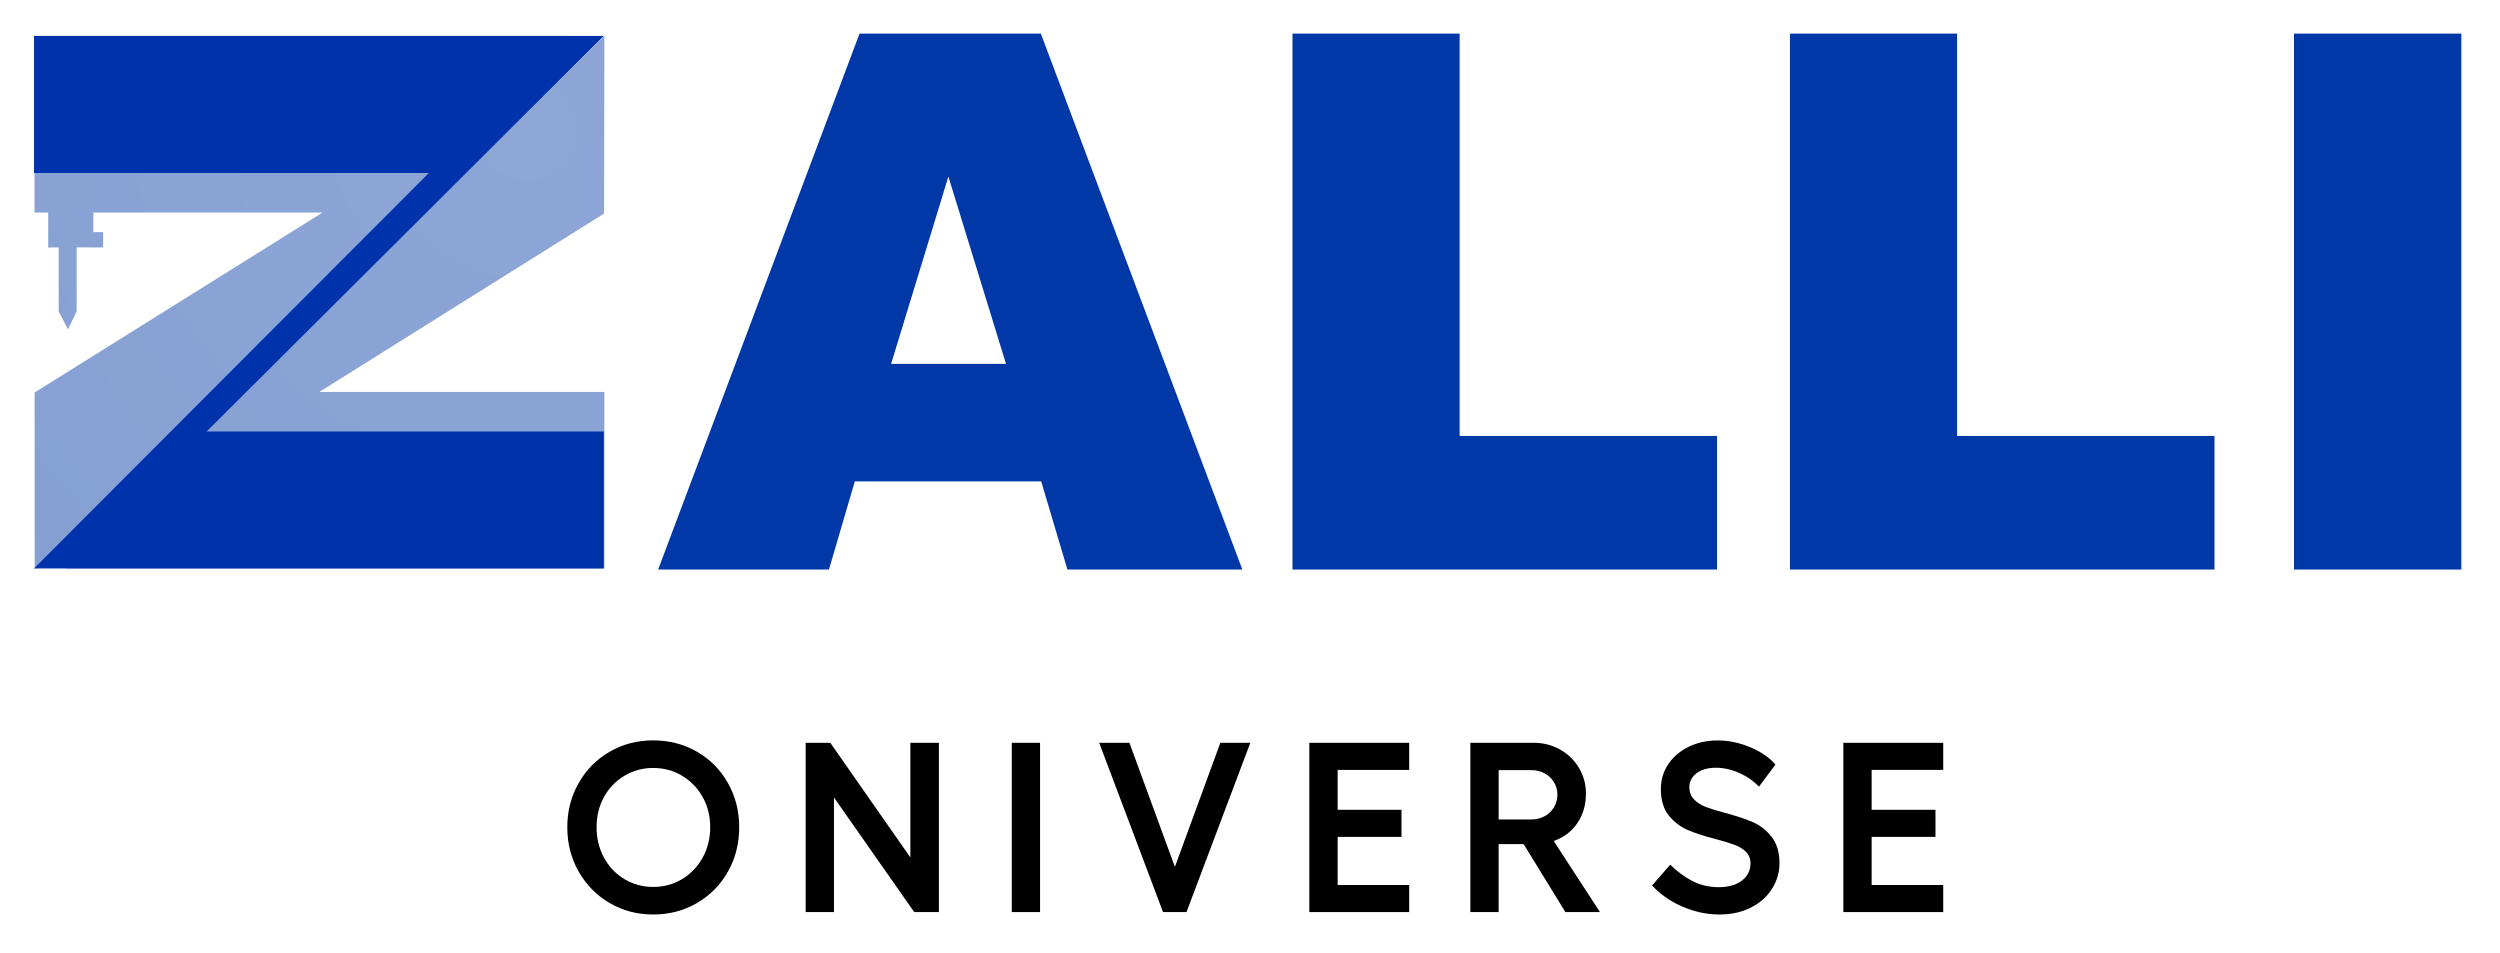
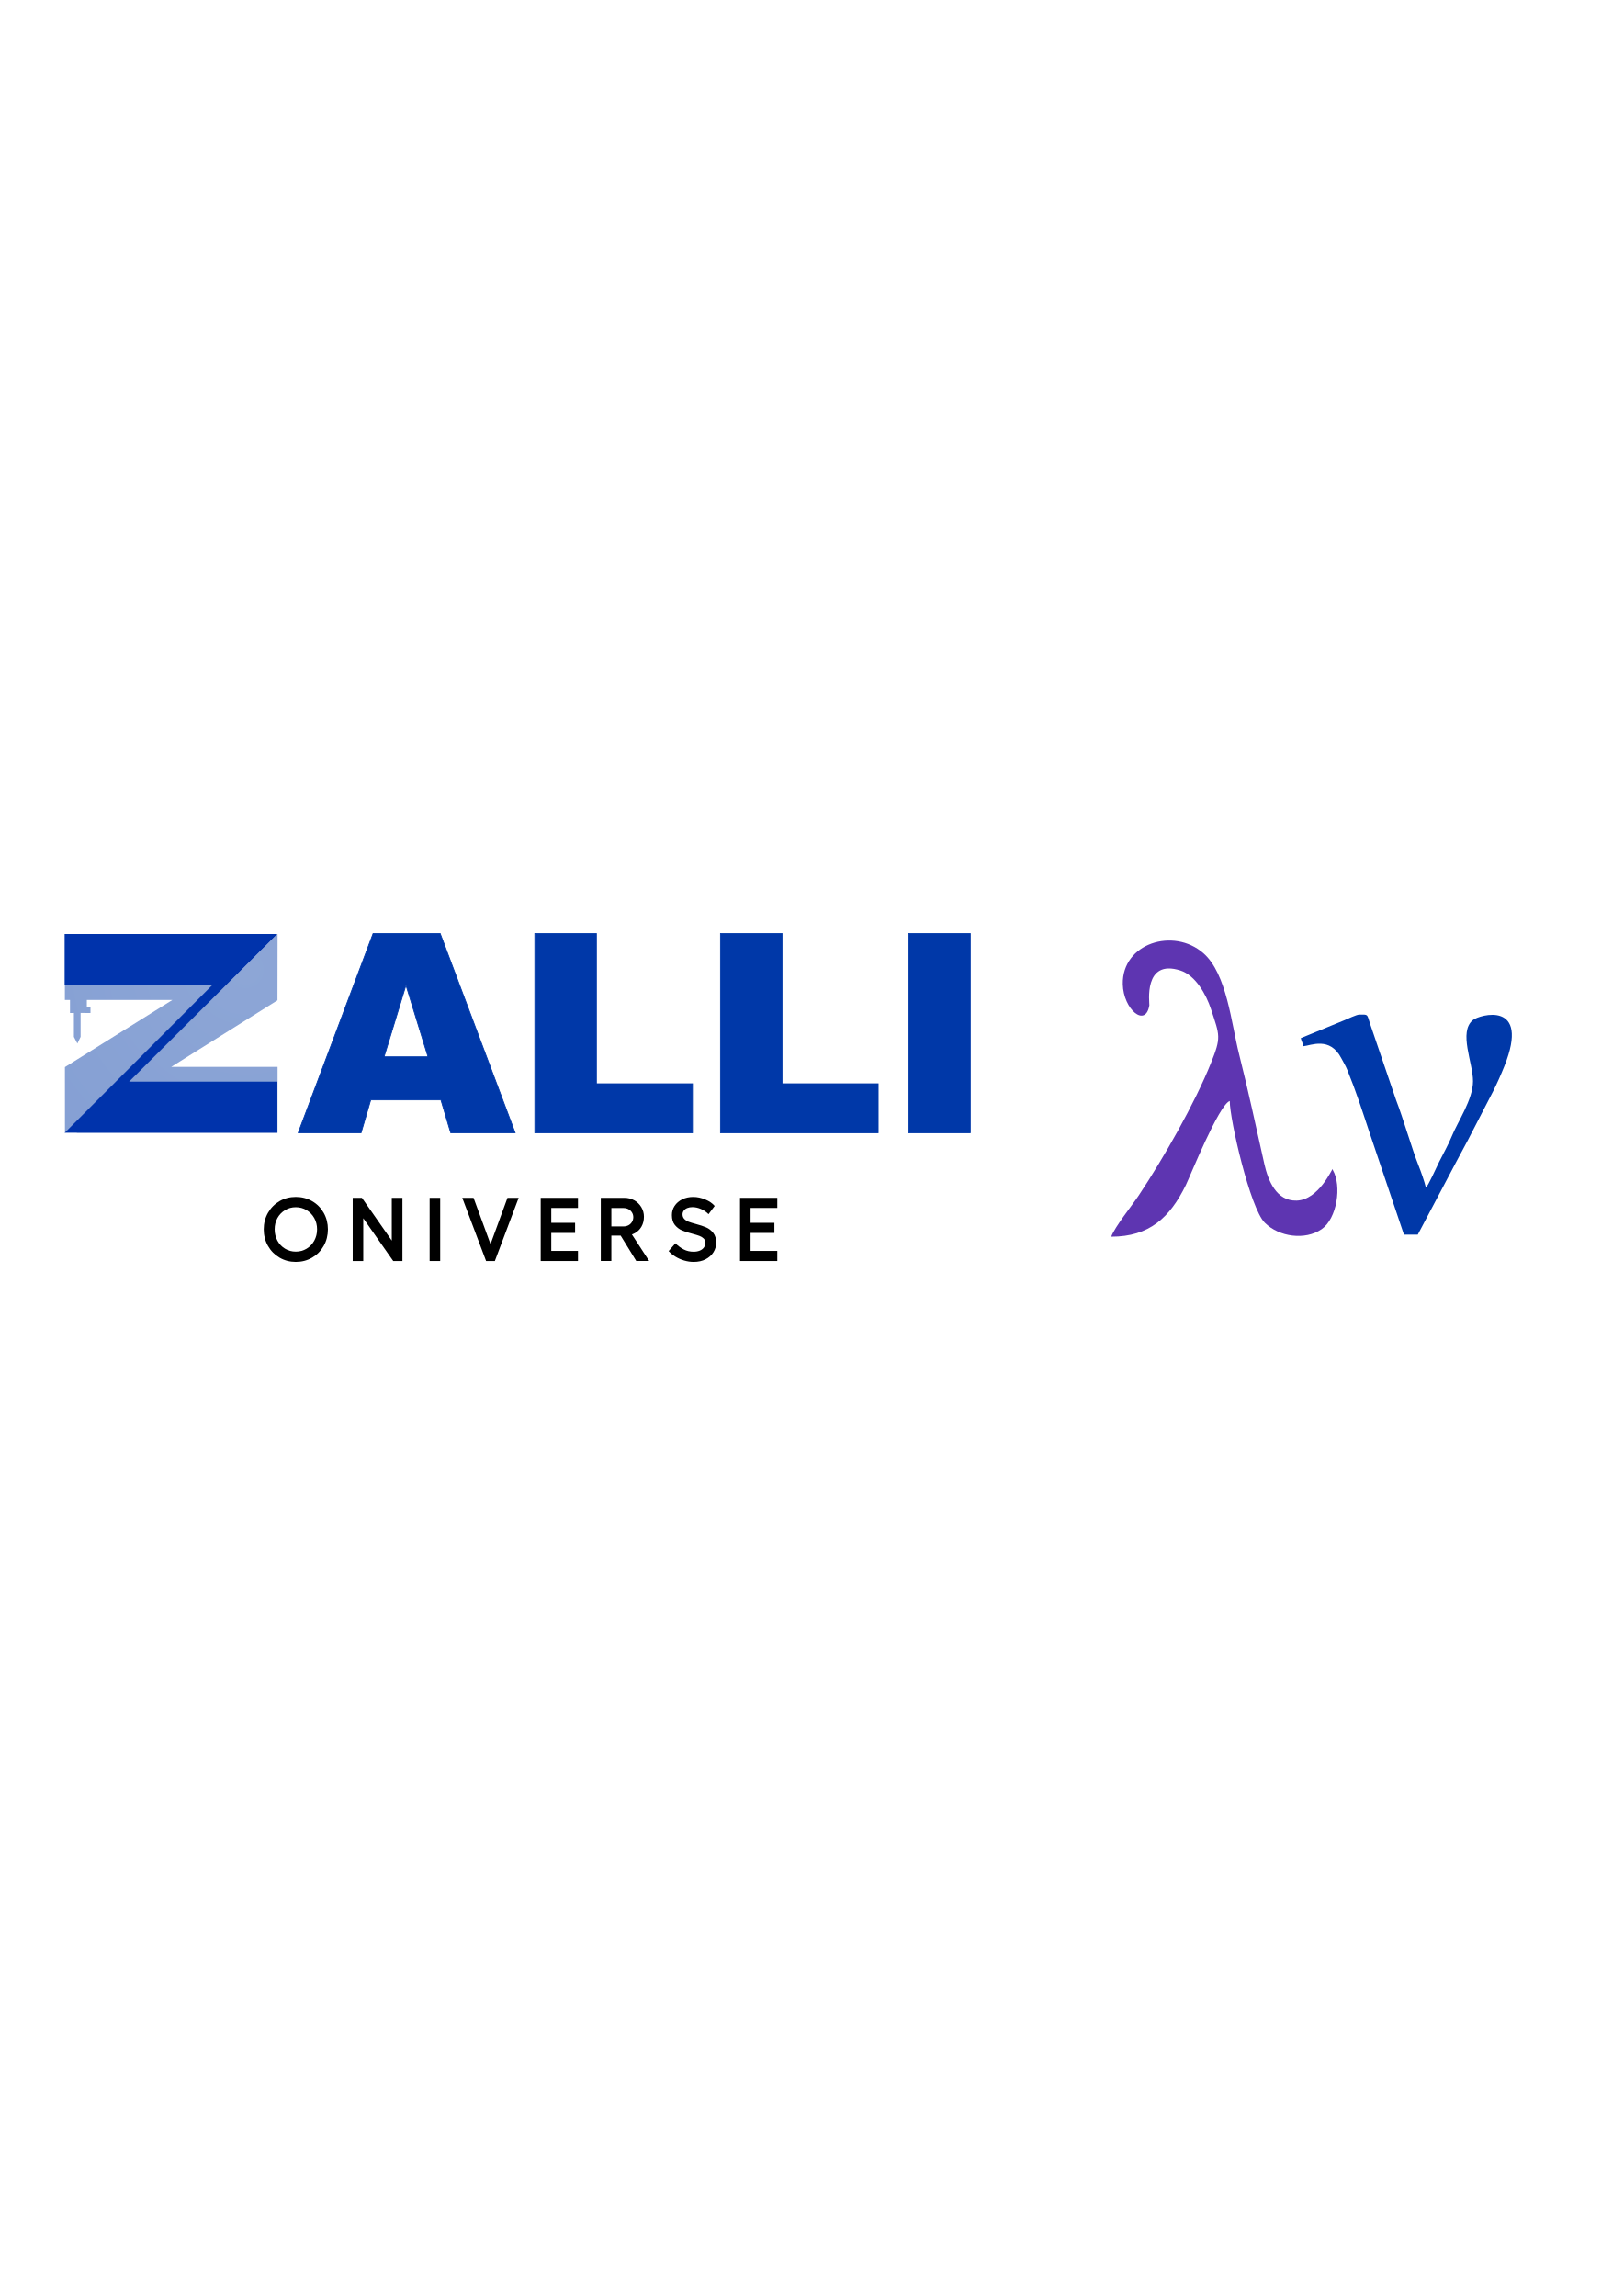
- <svg xmlns="http://www.w3.org/2000/svg" xmlns:xlink="http://www.w3.org/1999/xlink" viewBox="57.424 127.591 91.949 35.046" style="max-height: 500px" version="1.1" xml:space="preserve" width="91.949" height="35.046">
+ <svg xmlns="http://www.w3.org/2000/svg" xml:space="preserve" width="210mm" height="297mm" version="1.1" shape-rendering="geometricPrecision" text-rendering="geometricPrecision" image-rendering="optimizeQuality" fill-rule="evenodd" clip-rule="evenodd" viewBox="25 125 160 50">
  <defs>
-     <style type="text/css">
-    
-     .str0 {stroke:#0038A8;stroke-width:0.076;stroke-miterlimit:10}
-     .fil0 {fill:none}
-     .fil3 {fill:#0033AB}
-     .fil5 {fill:#0038A8}
-     .fil4 {fill:black;fill-rule:nonzero}
-     .fil2 {fill:url(#id0)}
-     .fil1 {fill:url(#id1)}
-    
-   </style>
-     <radialGradient fy="132.438" fx="76.881" r="74.428" cy="132.438" cx="76.881" gradientTransform="matrix(5.59058 -0 -0 5.59072 -353 -608)" gradientUnits="userSpaceOnUse" id="id0">
-       <stop style="stop-opacity:1; stop-color:#8DA6D6" offset="0" />
-       <stop style="stop-opacity:1; stop-color:#0033AB" offset="1" />
+     <radialGradient id="id0" gradientUnits="userSpaceOnUse" gradientTransform="matrix(5.52143 -1.18568 1.18564 5.5216 -375 -542)" cx="48.235" cy="132.442" r="73.706" fx="48.235" fy="132.442">
+       <stop offset="0" stop-opacity="1" stop-color="#8DA6D6" />
+       <stop offset="1" stop-opacity="1" stop-color="#0033AB" />
    </radialGradient>
-     <radialGradient fy="132.442" fx="75.535" r="73.706" cy="132.442" cx="75.535" xlink:href="#id0" gradientTransform="matrix(5.52143 -1.18568 1.18564 5.5216 -499 -509)" gradientUnits="userSpaceOnUse" id="id1">
-   </radialGradient>
+     <radialGradient id="id1" gradientUnits="userSpaceOnUse" gradientTransform="matrix(5.59058 -0 -0 5.59072 -228 -608)" cx="49.581" cy="132.438" r="74.428" fx="49.581" fy="132.438">
+       <stop offset="0" stop-opacity="1" stop-color="#8DA6D6" />
+       <stop offset="1" stop-opacity="1" stop-color="#0033AB" />
+     </radialGradient>
  </defs>
  <g id="Livello_x0020_1">
-     <g id="_1771040305120">
-       <polygon points="58.623,142.027 69.214,135.407 60.782,135.407 60.782,136.129 61.143,136.129 61.143,136.692 60.169,136.691 60.169,139.042 59.852,139.706 59.508,139.045 59.508,136.691 59.123,136.695 59.123,135.407 58.619,135.407 58.619,133.953 58.619,128.913 78.203,128.913 79.578,128.913 79.568,135.444 69.096,142.006 79.578,142.006 79.578,143.46 79.578,148.5 59.777,148.5 58.647,148.5 58.626,148.5 58.619,148.5" class="fil0" />
-       <polygon points="58.697,142.027 69.288,135.407 60.856,135.407 60.856,136.129 61.217,136.129 61.217,136.692 60.243,136.691 60.243,139.042 59.926,139.706 59.582,139.045 59.582,136.691 59.197,136.695 59.197,135.407 58.693,135.407 58.693,128.913 78.277,128.913 71.749,135.407 58.7,148.521" class="fil1" />
-       <polygon points="59.852,148.5 79.652,148.5 79.652,142.006 69.17,142.006 79.642,135.445 79.653,128.912" class="fil2" />
-       <polygon points="58.674,128.913 79.632,128.913 65.024,143.459 79.632,143.459 79.632,148.5 58.674,148.5 73.194,133.953 58.674,133.953" class="fil3" />
+     <g id="_2280383013088">
+       <polygon fill="none" points="31.323,142.027 41.914,135.407 33.482,135.407 33.482,136.129 33.843,136.129 33.843,136.692 32.869,136.691 32.869,139.042 32.552,139.706 32.208,139.045 32.208,136.691 31.823,136.695 31.823,135.407 31.319,135.407 31.319,133.953 31.319,128.913 50.903,128.913 52.278,128.913 52.268,135.444 41.795,142.006 52.278,142.006 52.278,143.46 52.278,148.5 32.477,148.5 31.347,148.5 31.326,148.5 31.319,148.5 " />
+       <polygon fill="url(#id0)" points="31.397,142.027 41.988,135.407 33.556,135.407 33.556,136.129 33.917,136.129 33.917,136.692 32.943,136.691 32.943,139.042 32.626,139.706 32.282,139.045 32.282,136.691 31.897,136.695 31.897,135.407 31.393,135.407 31.393,128.913 50.977,128.913 44.45,135.407 31.4,148.521 " />
+       <polygon fill="url(#id1)" points="32.551,148.5 52.352,148.5 52.352,142.006 41.87,142.006 52.342,135.445 52.353,128.912 " />
+       <polygon fill="#0033AB" points="31.374,128.913 52.333,128.913 37.724,143.459 52.333,143.459 52.333,148.5 31.374,148.5 45.894,133.953 31.374,133.953 " />
    </g>
-     <path d="M83.269 159.131c-0.184,0.335 -0.436,0.599 -0.756,0.792 -0.32,0.193 -0.676,0.289 -1.067,0.289 -0.386,0 -0.738,-0.096 -1.058,-0.289 -0.32,-0.193 -0.571,-0.457 -0.751,-0.792 -0.181,-0.335 -0.271,-0.707 -0.271,-1.116 0,-0.409 0.09,-0.778 0.271,-1.107 0.181,-0.329 0.431,-0.59 0.751,-0.783 0.32,-0.193 0.673,-0.289 1.058,-0.289 0.391,0 0.747,0.096 1.067,0.289 0.32,0.193 0.572,0.454 0.756,0.783 0.184,0.329 0.276,0.698 0.276,1.107 0,0.409 -0.092,0.781 -0.276,1.116zm-0.209 -3.891c-0.483,-0.279 -1.022,-0.418 -1.614,-0.418 -0.587,0 -1.12,0.139 -1.601,0.418 -0.48,0.279 -0.86,0.662 -1.138,1.152 -0.279,0.489 -0.418,1.03 -0.418,1.623 0,0.599 0.139,1.143 0.418,1.632 0.278,0.489 0.658,0.875 1.138,1.156 0.48,0.282 1.014,0.423 1.601,0.423 0.593,0 1.131,-0.141 1.614,-0.423 0.483,-0.281 0.863,-0.667 1.138,-1.156 0.276,-0.489 0.414,-1.033 0.414,-1.632 0,-0.593 -0.138,-1.134 -0.414,-1.623 -0.276,-0.489 -0.655,-0.873 -1.138,-1.152z" class="fil4" />
-     <polygon points="90.907,159.127 87.963,154.912 87.056,154.912 87.056,161.137 88.096,161.137 88.096,156.921 91.049,161.137 91.956,161.137 91.956,154.912 90.907,154.912" class="fil4" />
-     <polygon points="94.637,161.137 95.677,161.137 95.677,154.911 94.637,154.911" class="fil4" />
-     <polygon points="100.636,159.474 98.964,154.912 97.852,154.912 100.2,161.137 101.063,161.137 103.41,154.912 102.308,154.912" class="fil4" />
-     <polygon points="105.581,161.137 109.254,161.137 109.254,160.141 106.622,160.141 106.622,158.371 108.97,158.371 108.97,157.375 106.622,157.375 106.622,155.908 109.254,155.908 109.254,154.911 105.581,154.911" class="fil4" />
-     <path d="M112.544 155.916l1.192 0c0.184,0 0.348,0.038 0.493,0.116 0.145,0.077 0.261,0.185 0.347,0.325 0.086,0.139 0.129,0.292 0.129,0.458 0,0.172 -0.043,0.329 -0.129,0.471 -0.086,0.142 -0.201,0.252 -0.347,0.329 -0.145,0.077 -0.31,0.116 -0.493,0.116l-1.192 0 0 -1.814zm2.299 2.486c0.288,-0.157 0.511,-0.376 0.671,-0.658 0.16,-0.281 0.24,-0.607 0.24,-0.974 0,-0.338 -0.086,-0.65 -0.258,-0.938 -0.172,-0.287 -0.405,-0.513 -0.698,-0.676 -0.293,-0.163 -0.612,-0.245 -0.956,-0.245l-2.339 0 0 6.225 1.04 0 0 -2.499 0.919 0 1.536 2.499 1.272 0 -1.701 -2.614c0.095,-0.034 0.186,-0.073 0.273,-0.121z" class="fil4" />
-     <path d="M121.882 157.824c-0.27,-0.116 -0.615,-0.23 -1.036,-0.342 -0.29,-0.077 -0.52,-0.148 -0.689,-0.213 -0.169,-0.065 -0.311,-0.157 -0.426,-0.276 -0.116,-0.118 -0.173,-0.27 -0.173,-0.454 0,-0.136 0.041,-0.259 0.124,-0.369 0.083,-0.11 0.197,-0.194 0.342,-0.253 0.145,-0.059 0.313,-0.089 0.503,-0.089 0.285,0 0.569,0.062 0.854,0.187 0.285,0.124 0.531,0.293 0.738,0.507l0.605 -0.809c-0.213,-0.255 -0.52,-0.467 -0.92,-0.636 -0.4,-0.169 -0.799,-0.253 -1.196,-0.253 -0.404,0 -0.763,0.079 -1.081,0.236 -0.317,0.157 -0.567,0.371 -0.747,0.64 -0.181,0.27 -0.271,0.574 -0.271,0.911 0,0.409 0.098,0.734 0.293,0.974 0.196,0.24 0.428,0.418 0.698,0.534 0.27,0.116 0.612,0.227 1.027,0.333 0.29,0.077 0.52,0.147 0.689,0.209 0.169,0.062 0.309,0.148 0.422,0.258 0.113,0.11 0.169,0.253 0.169,0.431 0,0.172 -0.049,0.325 -0.147,0.458 -0.098,0.133 -0.234,0.236 -0.409,0.307 -0.175,0.071 -0.375,0.106 -0.6,0.106 -0.356,0 -0.678,-0.072 -0.965,-0.218 -0.287,-0.145 -0.564,-0.348 -0.832,-0.609l-0.667 0.764c0.189,0.208 0.415,0.392 0.676,0.552 0.261,0.16 0.547,0.286 0.858,0.378 0.311,0.092 0.621,0.138 0.929,0.138 0.451,0 0.843,-0.086 1.178,-0.258 0.335,-0.172 0.593,-0.403 0.774,-0.694 0.181,-0.29 0.271,-0.602 0.271,-0.934 0,-0.403 -0.098,-0.728 -0.293,-0.974 -0.196,-0.246 -0.428,-0.427 -0.698,-0.543z" class="fil4" />
-     <polygon points="128.895,155.907 128.895,154.911 125.222,154.911 125.222,161.137 128.895,161.137 128.895,160.141 126.262,160.141 126.262,158.371 128.61,158.371 128.61,157.375 126.262,157.375 126.262,155.907" class="fil4" />
-     <path d="M94.476 141.012l-2.171 -7.058 -2.158 7.058 4.329 0zm1.271 4.247l-6.912 0 -0.951 3.241 -6.199 0 7.379 -19.635 6.615 0 7.383 19.635 -6.35 0 -0.965 -3.241zm9.253 -16.394l6.071 0 0 14.798 9.467 0 0 4.837 -15.539 0 0 -19.635zm18.296 0l6.071 0 0 14.798 9.468 0 0 4.837 -15.539 0 0 -19.635zm18.538 0l6.08 0 0 19.635 -6.08 0 0 -19.635z" class="fil5 str0" />
+     <path fill="black" fill-rule="nonzero" d="M55.969 159.131c-0.184,0.335 -0.436,0.599 -0.756,0.792 -0.32,0.193 -0.676,0.289 -1.067,0.289 -0.386,0 -0.738,-0.096 -1.058,-0.289 -0.32,-0.193 -0.571,-0.457 -0.751,-0.792 -0.181,-0.335 -0.271,-0.707 -0.271,-1.116 0,-0.409 0.09,-0.778 0.271,-1.107 0.181,-0.329 0.431,-0.59 0.751,-0.783 0.32,-0.193 0.673,-0.289 1.058,-0.289 0.391,0 0.747,0.096 1.067,0.289 0.32,0.193 0.572,0.454 0.756,0.783 0.184,0.329 0.276,0.698 0.276,1.107 0,0.409 -0.092,0.781 -0.276,1.116zm-0.209 -3.891c-0.483,-0.279 -1.022,-0.418 -1.614,-0.418 -0.587,0 -1.12,0.139 -1.601,0.418 -0.48,0.279 -0.86,0.662 -1.138,1.152 -0.279,0.489 -0.418,1.03 -0.418,1.623 0,0.599 0.139,1.143 0.418,1.632 0.278,0.489 0.658,0.875 1.138,1.156 0.48,0.282 1.014,0.423 1.601,0.423 0.593,0 1.131,-0.141 1.614,-0.423 0.483,-0.281 0.863,-0.667 1.138,-1.156 0.276,-0.489 0.414,-1.033 0.414,-1.632 0,-0.593 -0.138,-1.134 -0.414,-1.623 -0.276,-0.489 -0.655,-0.873 -1.138,-1.152z" />
+     <polygon fill="black" fill-rule="nonzero" points="63.607,159.127 60.663,154.912 59.756,154.912 59.756,161.137 60.796,161.137 60.796,156.921 63.749,161.137 64.656,161.137 64.656,154.912 63.607,154.912 " />
+     <polygon fill="black" fill-rule="nonzero" points="67.337,161.137 68.377,161.137 68.377,154.911 67.337,154.911 " />
+     <polygon fill="black" fill-rule="nonzero" points="73.336,159.474 71.664,154.912 70.552,154.912 72.9,161.137 73.763,161.137 76.11,154.912 75.008,154.912 " />
+     <polygon fill="black" fill-rule="nonzero" points="78.281,161.137 81.954,161.137 81.954,160.141 79.322,160.141 79.322,158.371 81.67,158.371 81.67,157.375 79.322,157.375 79.322,155.908 81.954,155.908 81.954,154.911 78.281,154.911 " />
+     <path fill="black" fill-rule="nonzero" d="M85.244 155.916l1.192 0c0.184,0 0.348,0.038 0.493,0.116 0.145,0.077 0.261,0.185 0.347,0.325 0.086,0.139 0.129,0.292 0.129,0.458 0,0.172 -0.043,0.329 -0.129,0.471 -0.086,0.142 -0.201,0.252 -0.347,0.329 -0.145,0.077 -0.31,0.116 -0.493,0.116l-1.192 0 0 -1.814zm2.299 2.486c0.288,-0.157 0.511,-0.376 0.671,-0.658 0.16,-0.281 0.24,-0.607 0.24,-0.974 0,-0.338 -0.086,-0.65 -0.258,-0.938 -0.172,-0.287 -0.405,-0.513 -0.698,-0.676 -0.293,-0.163 -0.612,-0.245 -0.956,-0.245l-2.339 0 0 6.225 1.04 0 0 -2.499 0.919 0 1.536 2.499 1.272 0 -1.701 -2.614c0.095,-0.034 0.186,-0.073 0.273,-0.121z" />
+     <path fill="black" fill-rule="nonzero" d="M94.582 157.824c-0.27,-0.116 -0.615,-0.23 -1.036,-0.342 -0.29,-0.077 -0.52,-0.148 -0.689,-0.213 -0.169,-0.065 -0.311,-0.157 -0.426,-0.276 -0.116,-0.118 -0.173,-0.27 -0.173,-0.454 0,-0.136 0.041,-0.259 0.124,-0.369 0.083,-0.11 0.197,-0.194 0.342,-0.253 0.145,-0.059 0.313,-0.089 0.503,-0.089 0.285,0 0.569,0.062 0.854,0.187 0.285,0.124 0.531,0.293 0.738,0.507l0.605 -0.809c-0.213,-0.255 -0.52,-0.467 -0.92,-0.636 -0.4,-0.169 -0.799,-0.253 -1.196,-0.253 -0.404,0 -0.763,0.079 -1.081,0.236 -0.317,0.157 -0.567,0.371 -0.747,0.64 -0.181,0.27 -0.271,0.574 -0.271,0.911 0,0.409 0.098,0.734 0.293,0.974 0.196,0.24 0.428,0.418 0.698,0.534 0.27,0.116 0.612,0.227 1.027,0.333 0.29,0.077 0.52,0.147 0.689,0.209 0.169,0.062 0.309,0.148 0.422,0.258 0.113,0.11 0.169,0.253 0.169,0.431 0,0.172 -0.049,0.325 -0.147,0.458 -0.098,0.133 -0.234,0.236 -0.409,0.307 -0.175,0.071 -0.375,0.106 -0.6,0.106 -0.356,0 -0.678,-0.072 -0.965,-0.218 -0.287,-0.145 -0.564,-0.348 -0.832,-0.609l-0.667 0.764c0.189,0.208 0.415,0.392 0.676,0.552 0.261,0.16 0.547,0.286 0.858,0.378 0.311,0.092 0.621,0.138 0.929,0.138 0.451,0 0.843,-0.086 1.178,-0.258 0.335,-0.172 0.593,-0.403 0.774,-0.694 0.181,-0.29 0.271,-0.602 0.271,-0.934 0,-0.403 -0.098,-0.728 -0.293,-0.974 -0.196,-0.246 -0.428,-0.427 -0.698,-0.543z" />
+     <polygon fill="black" fill-rule="nonzero" points="101.595,155.907 101.595,154.911 97.922,154.911 97.922,161.137 101.595,161.137 101.595,160.141 98.962,160.141 98.962,158.371 101.31,158.371 101.31,157.375 98.962,157.375 98.962,155.907 " />
+     <path fill="#0038A8" stroke="#0038A8" stroke-width="0.076" stroke-miterlimit="10" d="M67.176 141.012l-2.171 -7.058 -2.158 7.058 4.329 0zm1.271 4.247l-6.912 0 -0.951 3.241 -6.199 0 7.379 -19.635 6.615 0 7.383 19.635 -6.35 0 -0.965 -3.241zm9.253 -16.394l6.071 0 0 14.798 9.467 0 0 4.837 -15.539 0 0 -19.635zm18.296 0l6.071 0 0 14.798 9.468 0 0 4.837 -15.539 0 0 -19.635zm18.538 0l6.08 0 0 19.635 -6.08 0 0 -19.635z" />
+     <g id="_2280383009536">
+       <path fill="#0038A8" d="M153.18 139.171c0.077,0.329 0.214,0.485 0.24,0.8 0.741,-0.062 2.64,-1 3.763,1.2 0.196,0.384 0.397,0.68 0.571,1.11 0.928,2.293 1.405,3.823 2.2,6.205l3.392 10.055 1.361 0 3.708 -7.017c0.214,-0.432 0.409,-0.734 0.614,-1.147 0.211,-0.425 0.438,-0.79 0.641,-1.2l2.454 -4.75c0.405,-0.808 0.769,-1.627 1.114,-2.488 2.609,-6.523 -2.457,-5.083 -3.104,-4.545 -1.428,1.186 0.016,4.197 0.016,6.019 0,1.815 -1.509,3.99 -2.092,5.432 -0.324,0.801 -0.834,1.702 -1.243,2.519 -0.264,0.528 -1.075,2.364 -1.307,2.535 -0.14,-0.599 -0.496,-1.598 -0.72,-2.161 -0.671,-1.683 -1.494,-4.594 -2.208,-6.437l-2.565 -7.521c-0.334,-1.005 -0.154,-0.93 -1.071,-0.93 -0.263,0 -1.204,0.448 -1.451,0.55l-4.312 1.772z" />
+       <path fill="#5E35B1" d="M134.5 158.741c3.762,0 5.787,-1.891 7.351,-5.084 0.436,-0.891 3.238,-7.885 4.33,-8.293 0.003,1.851 2.001,10.552 3.449,12 1.409,1.409 3.986,1.754 5.607,0.635 1.502,-1.037 2.009,-4.248 1.098,-5.832l-0.015 -0.099c-0.061,-0.027 -1.371,3.05 -3.55,3.115 -2.002,0.06 -2.815,-1.973 -3.183,-3.616 -0.811,-3.616 -1.594,-7.28 -2.502,-10.875 -0.743,-2.942 -1.19,-7.864 -3.494,-9.883 -2.957,-2.591 -8.039,-0.977 -7.951,3.049 0.054,2.469 2.245,4.341 2.617,2.072 0.028,-0.168 -0.629,-4.612 3.064,-3.424 1.501,0.483 2.543,2.388 3.004,3.787 0.874,2.65 1.031,2.767 0.003,5.333 -1.593,3.976 -4.669,9.374 -7.114,13.046 -0.687,1.032 -2.34,3.069 -2.714,4.069z" />
+     </g>
  </g>
</svg>
